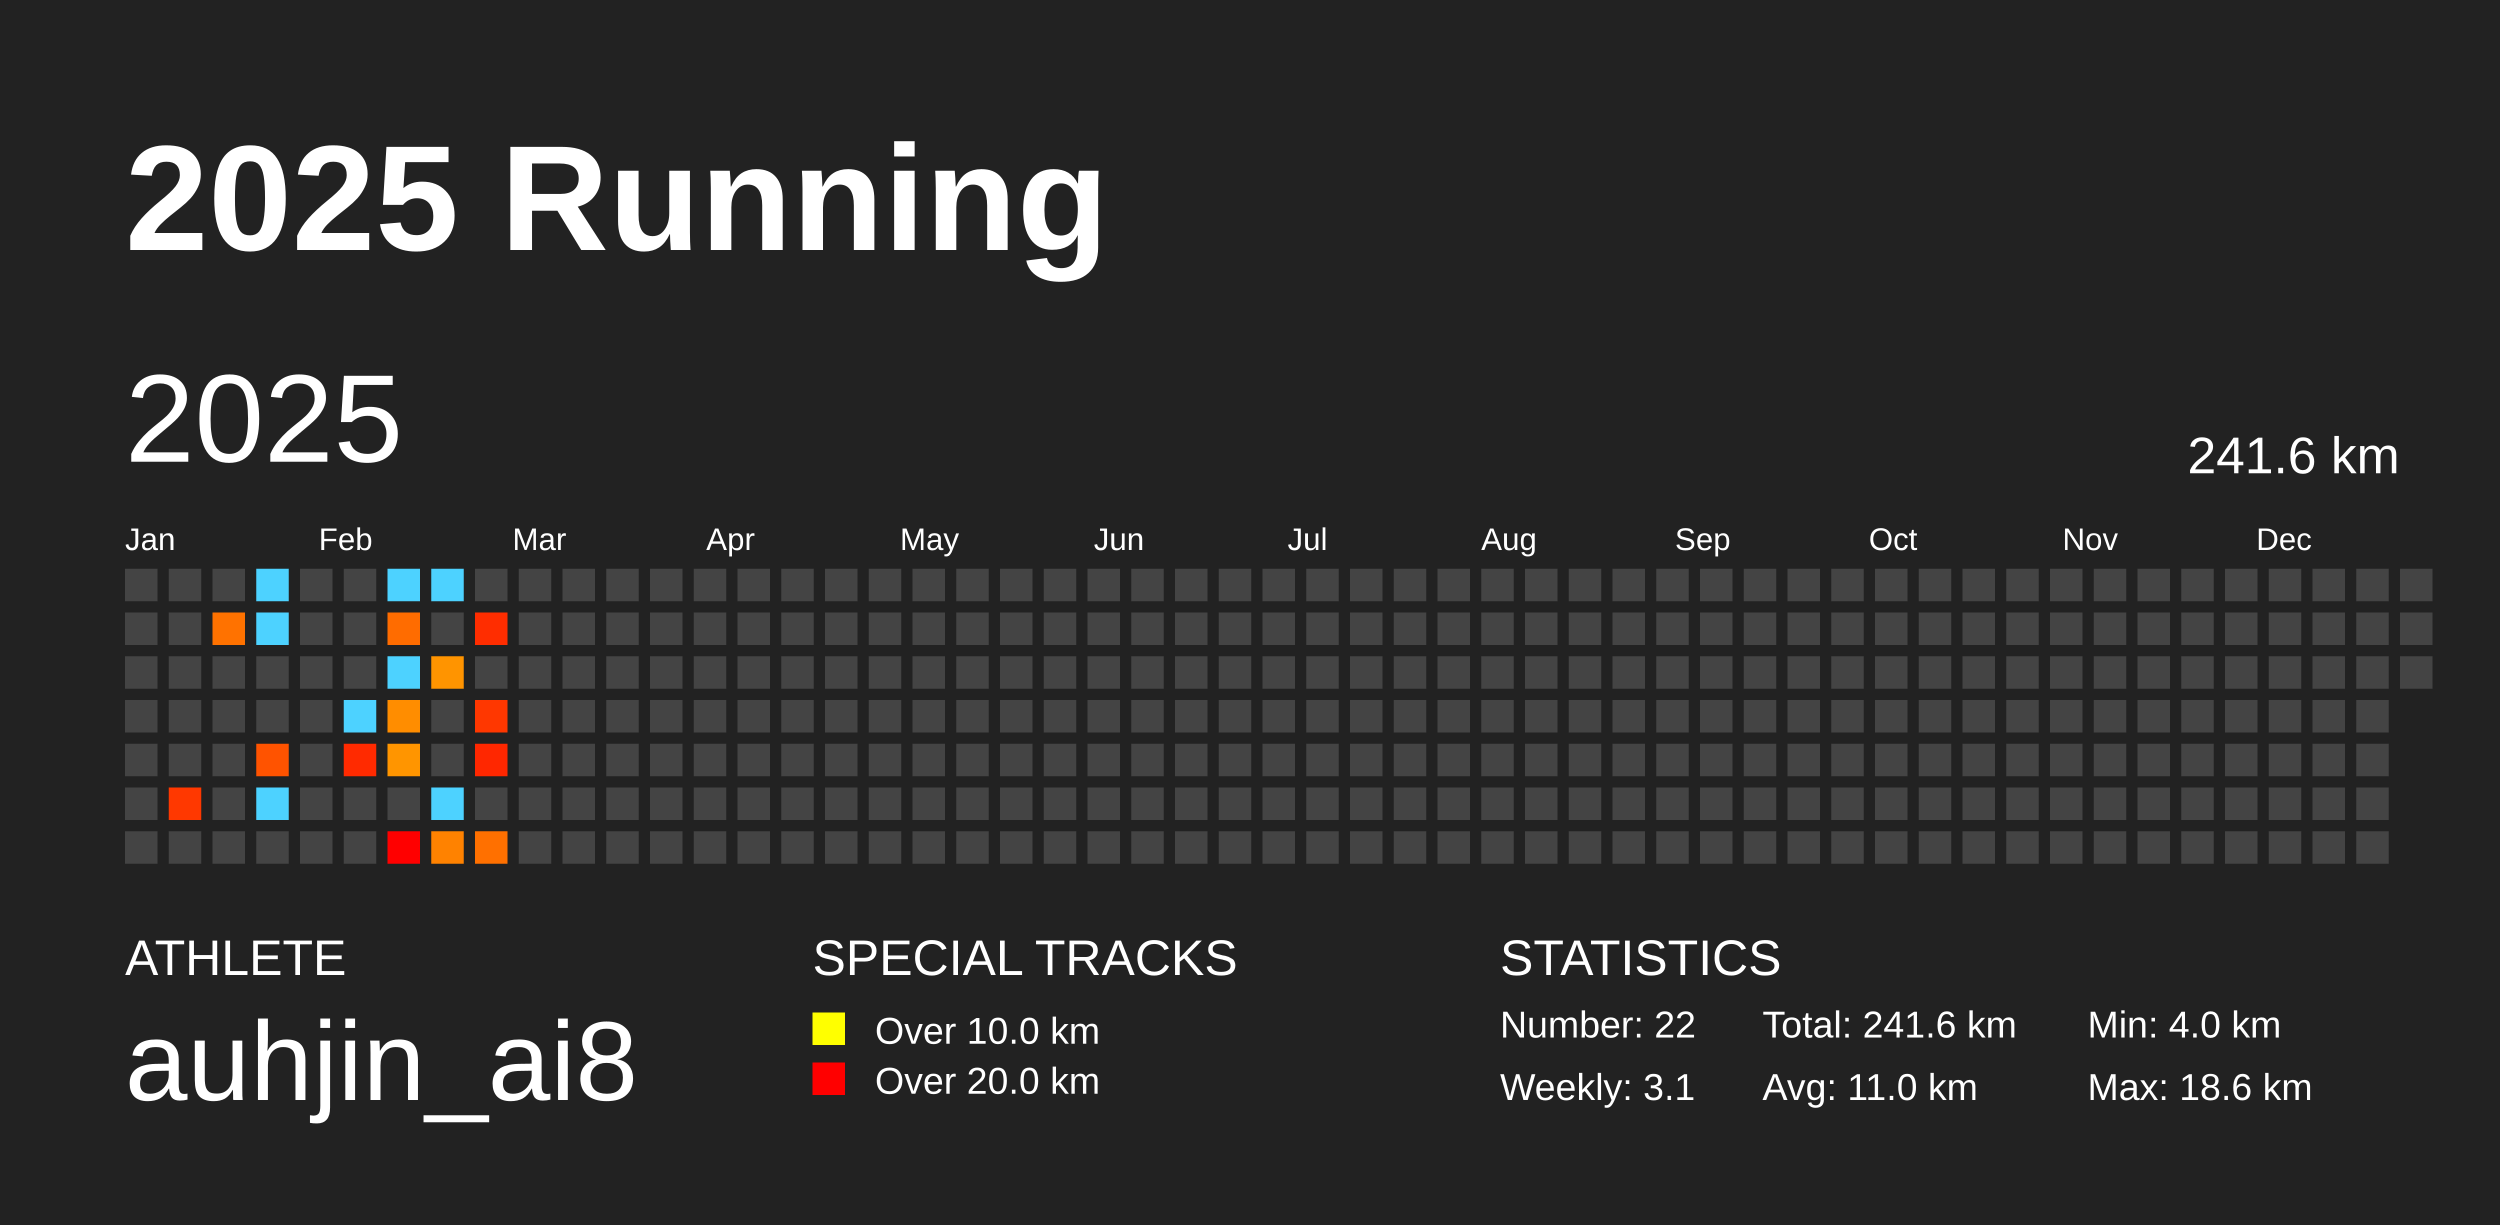
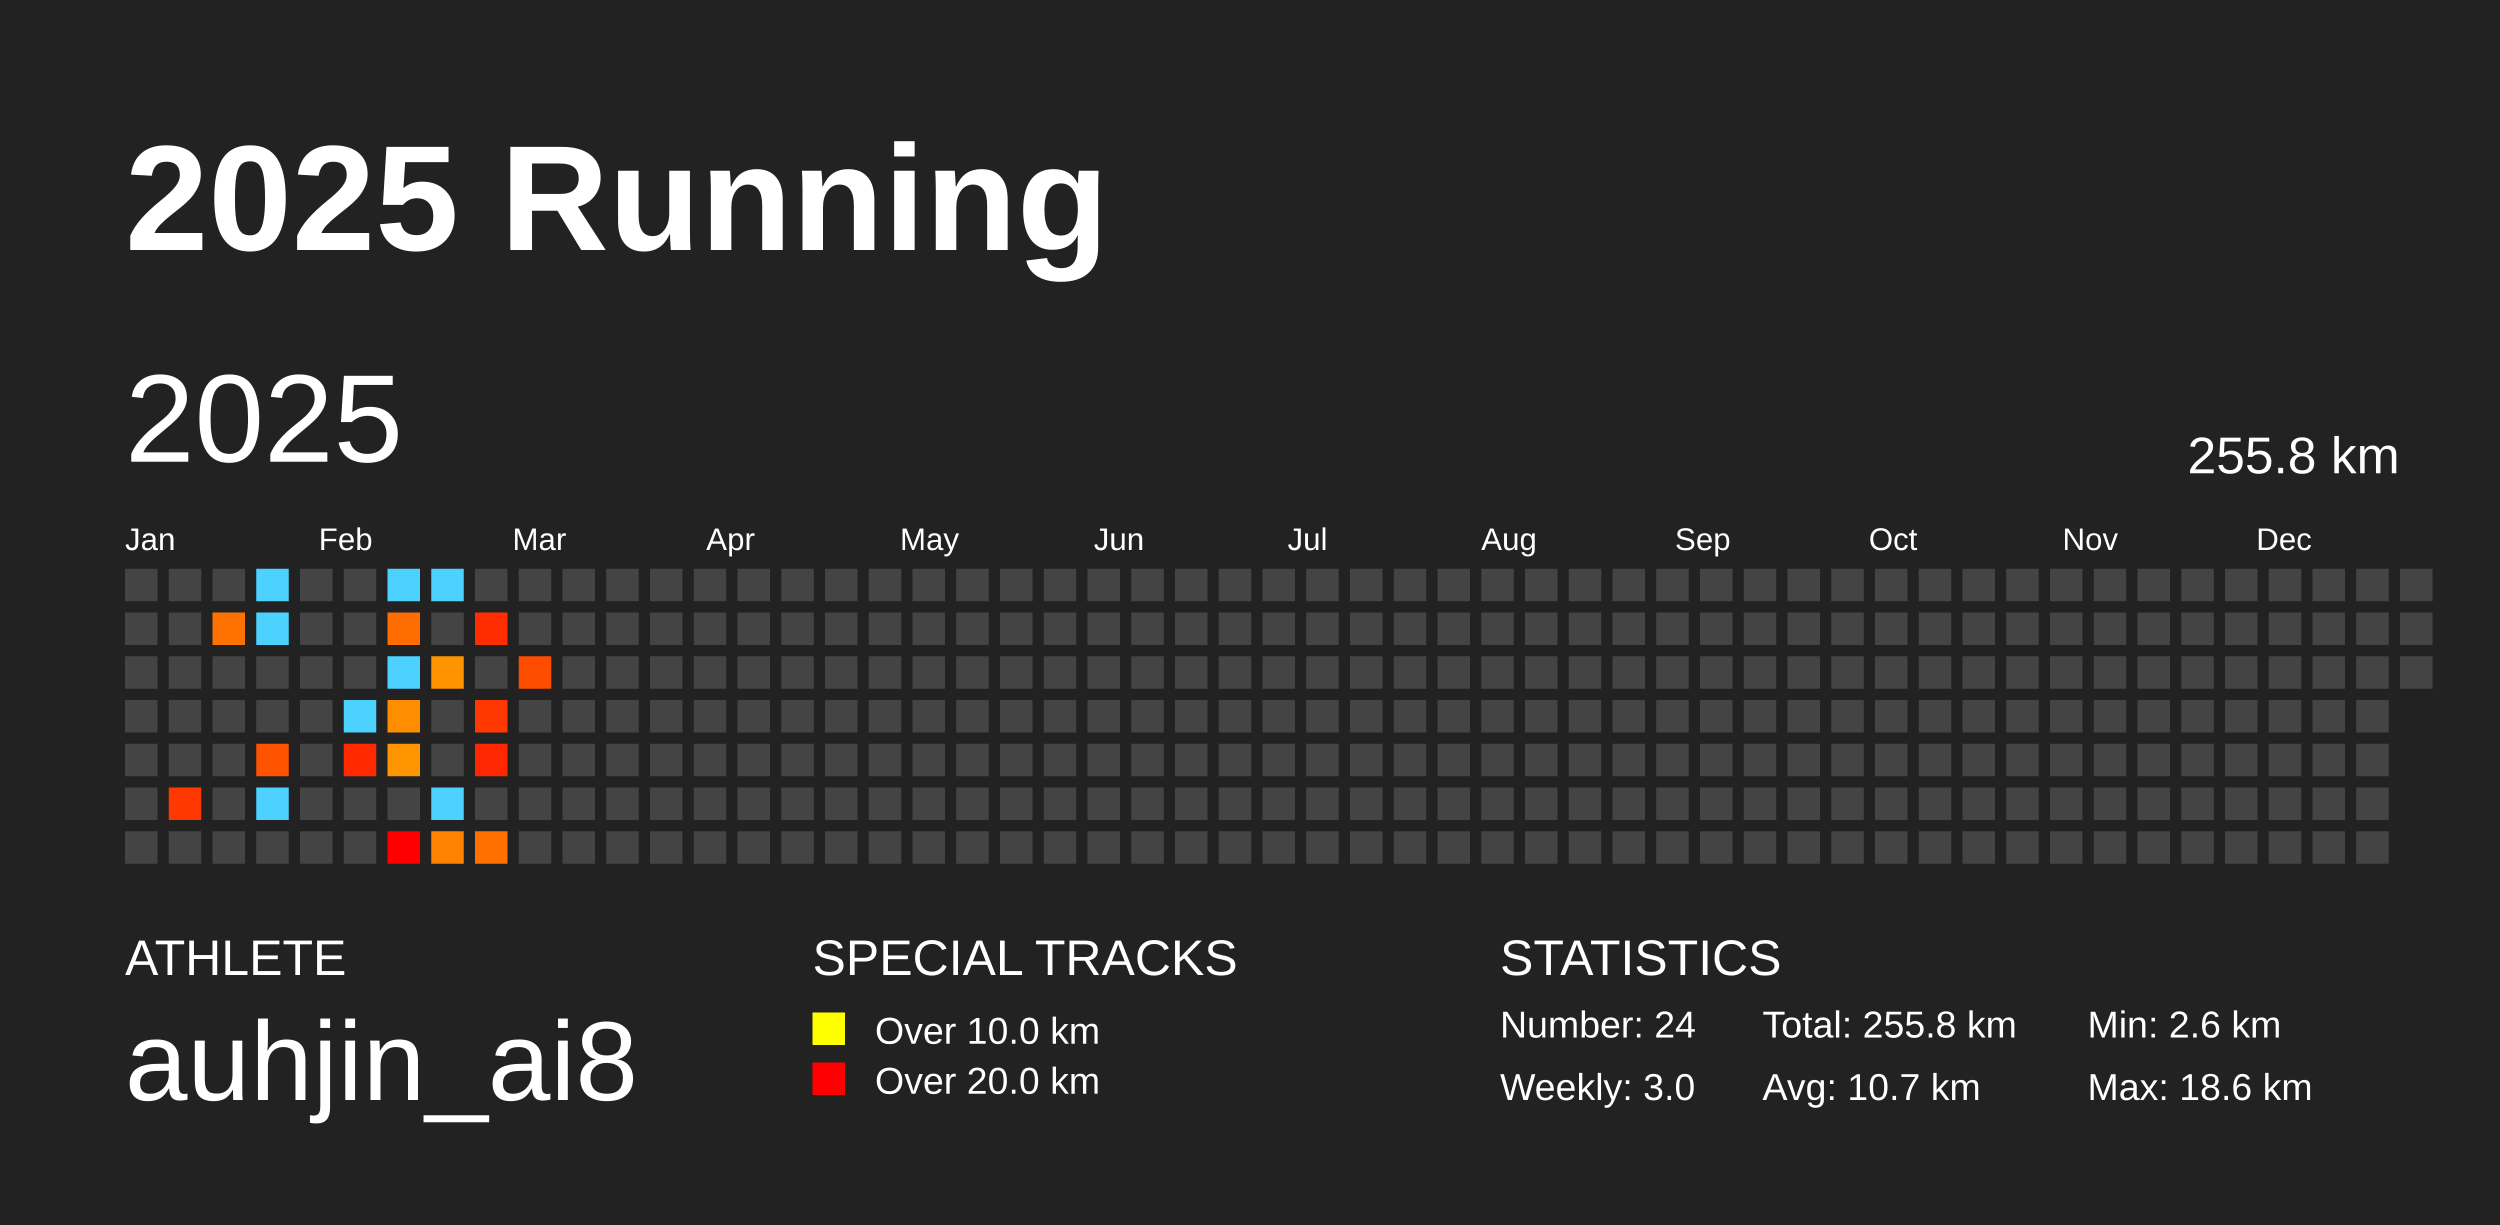
<svg xmlns="http://www.w3.org/2000/svg" baseProfile="full" height="98mm" version="1.1" viewBox="0,0,200,98" width="200mm">
  <defs />
  <rect fill="#222222" height="98" width="200" x="0" y="0" />
  <text fill="#FFFFFF" style="font-size:12px; font-family:Arial; font-weight:bold;" x="10" y="20">2025 Running</text>
  <text fill="#FFFFFF" style="font-size:4px; font-family:Arial" x="10" y="78">ATHLETE</text>
  <text fill="#FFFFFF" style="font-size:9px; font-family:Arial" x="10" y="88">auhjin_ai8</text>
  <text fill="#FFFFFF" style="font-size:4px; font-family:Arial" x="65" y="78">SPECIAL TRACKS</text>
  <rect fill="yellow" height="2.6" width="2.6" x="65" y="81" />
  <text fill="#FFFFFF" style="font-size:3px; font-family:Arial" x="70" y="83.5">Over 10.0 km</text>
  <rect fill="red" height="2.6" width="2.6" x="65" y="85" />
  <text fill="#FFFFFF" style="font-size:3px; font-family:Arial" x="70" y="87.5">Over 20.0 km</text>
  <text fill="#FFFFFF" style="font-size:4px; font-family:Arial" x="120" y="78">STATISTICS</text>
-   <text fill="#FFFFFF" style="font-size:3px; font-family:Arial" x="120" y="83">Number: 22</text>
-   <text fill="#FFFFFF" style="font-size:3px; font-family:Arial" x="120" y="88">Weekly: 3.1</text>
-   <text fill="#FFFFFF" style="font-size:3px; font-family:Arial" x="141" y="83">Total: 241.6 km</text>
-   <text fill="#FFFFFF" style="font-size:3px; font-family:Arial" x="141" y="88">Avg: 11.0 km</text>
-   <text fill="#FFFFFF" style="font-size:3px; font-family:Arial" x="167" y="83">Min: 4.0 km</text>
+   <text fill="#FFFFFF" style="font-size:3px; font-family:Arial" x="120" y="83">Number: 24</text>
+   <text fill="#FFFFFF" style="font-size:3px; font-family:Arial" x="120" y="88">Weekly: 3.0</text>
+   <text fill="#FFFFFF" style="font-size:3px; font-family:Arial" x="141" y="83">Total: 255.8 km</text>
+   <text fill="#FFFFFF" style="font-size:3px; font-family:Arial" x="141" y="88">Avg: 10.7 km</text>
+   <text fill="#FFFFFF" style="font-size:3px; font-family:Arial" x="167" y="83">Min: 2.6 km</text>
  <text fill="#FFFFFF" style="font-size:3px; font-family:Arial" x="167" y="88">Max: 18.6 km</text>
  <text dominant-baseline="hanging" fill="#FFFFFF" style="font-size:10.0px; font-family:Arial;" x="10" y="30">2025</text>
-   <text dominant-baseline="hanging" fill="#FFFFFF" style="font-size:4.125px; font-family:Arial;" x="175" y="35">241.6 km</text>
+   <text dominant-baseline="hanging" fill="#FFFFFF" style="font-size:4.125px; font-family:Arial;" x="175" y="35">255.8 km</text>
  <text fill="#FFFFFF" style="font-size:2.5px; font-family:Arial" x="10.0" y="44">Jan</text>
  <text fill="#FFFFFF" style="font-size:2.5px; font-family:Arial" x="25.5" y="44">Feb</text>
  <text fill="#FFFFFF" style="font-size:2.5px; font-family:Arial" x="41.0" y="44">Mar</text>
  <text fill="#FFFFFF" style="font-size:2.5px; font-family:Arial" x="56.5" y="44">Apr</text>
  <text fill="#FFFFFF" style="font-size:2.5px; font-family:Arial" x="72.0" y="44">May</text>
  <text fill="#FFFFFF" style="font-size:2.5px; font-family:Arial" x="87.5" y="44">Jun</text>
  <text fill="#FFFFFF" style="font-size:2.5px; font-family:Arial" x="103.0" y="44">Jul</text>
  <text fill="#FFFFFF" style="font-size:2.5px; font-family:Arial" x="118.5" y="44">Aug</text>
  <text fill="#FFFFFF" style="font-size:2.5px; font-family:Arial" x="134.0" y="44">Sep</text>
  <text fill="#FFFFFF" style="font-size:2.5px; font-family:Arial" x="149.5" y="44">Oct</text>
  <text fill="#FFFFFF" style="font-size:2.5px; font-family:Arial" x="165.0" y="44">Nov</text>
  <text fill="#FFFFFF" style="font-size:2.5px; font-family:Arial" x="180.5" y="44">Dec</text>
  <rect fill="#444444" height="2.6" width="2.6" x="10.0" y="45.5" />
  <rect fill="#444444" height="2.6" width="2.6" x="10.0" y="49.0" />
  <rect fill="#444444" height="2.6" width="2.6" x="10.0" y="52.5" />
  <rect fill="#444444" height="2.6" width="2.6" x="10.0" y="56.0" />
  <rect fill="#444444" height="2.6" width="2.6" x="10.0" y="59.5" />
  <rect fill="#444444" height="2.6" width="2.6" x="10.0" y="63.0" />
  <rect fill="#444444" height="2.6" width="2.6" x="10.0" y="66.5" />
  <rect fill="#444444" height="2.6" width="2.6" x="13.5" y="45.5" />
  <rect fill="#444444" height="2.6" width="2.6" x="13.5" y="49.0" />
  <rect fill="#444444" height="2.6" width="2.6" x="13.5" y="52.5" />
  <rect fill="#444444" height="2.6" width="2.6" x="13.5" y="56.0" />
  <rect fill="#444444" height="2.6" width="2.6" x="13.5" y="59.5" />
  <rect fill="#ff3800" height="2.6" width="2.6" x="13.5" y="63.0" />
  <rect fill="#444444" height="2.6" width="2.6" x="13.5" y="66.5" />
  <rect fill="#444444" height="2.6" width="2.6" x="17.0" y="45.5" />
  <rect fill="#ff7200" height="2.6" width="2.6" x="17.0" y="49.0" />
  <rect fill="#444444" height="2.6" width="2.6" x="17.0" y="52.5" />
  <rect fill="#444444" height="2.6" width="2.6" x="17.0" y="56.0" />
  <rect fill="#444444" height="2.6" width="2.6" x="17.0" y="59.5" />
  <rect fill="#444444" height="2.6" width="2.6" x="17.0" y="63.0" />
  <rect fill="#444444" height="2.6" width="2.6" x="17.0" y="66.5" />
  <rect fill="#4dd2ff" height="2.6" width="2.6" x="20.5" y="45.5" />
  <rect fill="#4dd2ff" height="2.6" width="2.6" x="20.5" y="49.0" />
  <rect fill="#444444" height="2.6" width="2.6" x="20.5" y="52.5" />
  <rect fill="#444444" height="2.6" width="2.6" x="20.5" y="56.0" />
  <rect fill="#ff5300" height="2.6" width="2.6" x="20.5" y="59.5" />
  <rect fill="#4dd2ff" height="2.6" width="2.6" x="20.5" y="63.0" />
  <rect fill="#444444" height="2.6" width="2.6" x="20.5" y="66.5" />
  <rect fill="#444444" height="2.6" width="2.6" x="24.0" y="45.5" />
  <rect fill="#444444" height="2.6" width="2.6" x="24.0" y="49.0" />
  <rect fill="#444444" height="2.6" width="2.6" x="24.0" y="52.5" />
  <rect fill="#444444" height="2.6" width="2.6" x="24.0" y="56.0" />
  <rect fill="#444444" height="2.6" width="2.6" x="24.0" y="59.5" />
  <rect fill="#444444" height="2.6" width="2.6" x="24.0" y="63.0" />
  <rect fill="#444444" height="2.6" width="2.6" x="24.0" y="66.5" />
  <rect fill="#444444" height="2.6" width="2.6" x="27.5" y="45.5" />
  <rect fill="#444444" height="2.6" width="2.6" x="27.5" y="49.0" />
  <rect fill="#444444" height="2.6" width="2.6" x="27.5" y="52.5" />
  <rect fill="#4dd2ff" height="2.6" width="2.6" x="27.5" y="56.0" />
  <rect fill="#ff2a00" height="2.6" width="2.6" x="27.5" y="59.5" />
  <rect fill="#444444" height="2.6" width="2.6" x="27.5" y="63.0" />
  <rect fill="#444444" height="2.6" width="2.6" x="27.5" y="66.5" />
  <rect fill="#4dd2ff" height="2.6" width="2.6" x="31.0" y="45.5" />
  <rect fill="#ff6c00" height="2.6" width="2.6" x="31.0" y="49.0" />
  <rect fill="#4dd2ff" height="2.6" width="2.6" x="31.0" y="52.5" />
  <rect fill="#ff8d00" height="2.6" width="2.6" x="31.0" y="56.0" />
  <rect fill="#ff9500" height="2.6" width="2.6" x="31.0" y="59.5" />
  <rect fill="#444444" height="2.6" width="2.6" x="31.0" y="63.0" />
  <rect fill="#ff0000" height="2.6" width="2.6" x="31.0" y="66.5" />
  <rect fill="#4dd2ff" height="2.6" width="2.6" x="34.5" y="45.5" />
  <rect fill="#444444" height="2.6" width="2.6" x="34.5" y="49.0" />
  <rect fill="#ff9400" height="2.6" width="2.6" x="34.5" y="52.5" />
  <rect fill="#444444" height="2.6" width="2.6" x="34.5" y="56.0" />
  <rect fill="#444444" height="2.6" width="2.6" x="34.5" y="59.5" />
  <rect fill="#4dd2ff" height="2.6" width="2.6" x="34.5" y="63.0" />
  <rect fill="#ff8200" height="2.6" width="2.6" x="34.5" y="66.5" />
  <rect fill="#444444" height="2.6" width="2.6" x="38.0" y="45.5" />
  <rect fill="#ff2d00" height="2.6" width="2.6" x="38.0" y="49.0" />
  <rect fill="#444444" height="2.6" width="2.6" x="38.0" y="52.5" />
  <rect fill="#ff3700" height="2.6" width="2.6" x="38.0" y="56.0" />
  <rect fill="#ff2700" height="2.6" width="2.6" x="38.0" y="59.5" />
  <rect fill="#444444" height="2.6" width="2.6" x="38.0" y="63.0" />
  <rect fill="#ff7000" height="2.6" width="2.6" x="38.0" y="66.5" />
  <rect fill="#444444" height="2.6" width="2.6" x="41.5" y="45.5" />
  <rect fill="#444444" height="2.6" width="2.6" x="41.5" y="49.0" />
-   <rect fill="#444444" height="2.6" width="2.6" x="41.5" y="52.5" />
+   <rect fill="#ff4d00" height="2.6" width="2.6" x="41.5" y="52.5" />
  <rect fill="#444444" height="2.6" width="2.6" x="41.5" y="56.0" />
  <rect fill="#444444" height="2.6" width="2.6" x="41.5" y="59.5" />
  <rect fill="#444444" height="2.6" width="2.6" x="41.5" y="63.0" />
  <rect fill="#444444" height="2.6" width="2.6" x="41.5" y="66.5" />
  <rect fill="#444444" height="2.6" width="2.6" x="45.0" y="45.5" />
  <rect fill="#444444" height="2.6" width="2.6" x="45.0" y="49.0" />
  <rect fill="#444444" height="2.6" width="2.6" x="45.0" y="52.5" />
  <rect fill="#444444" height="2.6" width="2.6" x="45.0" y="56.0" />
  <rect fill="#444444" height="2.6" width="2.6" x="45.0" y="59.5" />
  <rect fill="#444444" height="2.6" width="2.6" x="45.0" y="63.0" />
  <rect fill="#444444" height="2.6" width="2.6" x="45.0" y="66.5" />
  <rect fill="#444444" height="2.6" width="2.6" x="48.5" y="45.5" />
  <rect fill="#444444" height="2.6" width="2.6" x="48.5" y="49.0" />
  <rect fill="#444444" height="2.6" width="2.6" x="48.5" y="52.5" />
  <rect fill="#444444" height="2.6" width="2.6" x="48.5" y="56.0" />
  <rect fill="#444444" height="2.6" width="2.6" x="48.5" y="59.5" />
  <rect fill="#444444" height="2.6" width="2.6" x="48.5" y="63.0" />
  <rect fill="#444444" height="2.6" width="2.6" x="48.5" y="66.5" />
  <rect fill="#444444" height="2.6" width="2.6" x="52.0" y="45.5" />
  <rect fill="#444444" height="2.6" width="2.6" x="52.0" y="49.0" />
  <rect fill="#444444" height="2.6" width="2.6" x="52.0" y="52.5" />
  <rect fill="#444444" height="2.6" width="2.6" x="52.0" y="56.0" />
  <rect fill="#444444" height="2.6" width="2.6" x="52.0" y="59.5" />
  <rect fill="#444444" height="2.6" width="2.6" x="52.0" y="63.0" />
  <rect fill="#444444" height="2.6" width="2.6" x="52.0" y="66.5" />
  <rect fill="#444444" height="2.6" width="2.6" x="55.5" y="45.5" />
  <rect fill="#444444" height="2.6" width="2.6" x="55.5" y="49.0" />
  <rect fill="#444444" height="2.6" width="2.6" x="55.5" y="52.5" />
  <rect fill="#444444" height="2.6" width="2.6" x="55.5" y="56.0" />
  <rect fill="#444444" height="2.6" width="2.6" x="55.5" y="59.5" />
  <rect fill="#444444" height="2.6" width="2.6" x="55.5" y="63.0" />
  <rect fill="#444444" height="2.6" width="2.6" x="55.5" y="66.5" />
  <rect fill="#444444" height="2.6" width="2.6" x="59.0" y="45.5" />
  <rect fill="#444444" height="2.6" width="2.6" x="59.0" y="49.0" />
  <rect fill="#444444" height="2.6" width="2.6" x="59.0" y="52.5" />
  <rect fill="#444444" height="2.6" width="2.6" x="59.0" y="56.0" />
  <rect fill="#444444" height="2.6" width="2.6" x="59.0" y="59.5" />
  <rect fill="#444444" height="2.6" width="2.6" x="59.0" y="63.0" />
  <rect fill="#444444" height="2.6" width="2.6" x="59.0" y="66.5" />
  <rect fill="#444444" height="2.6" width="2.6" x="62.5" y="45.5" />
  <rect fill="#444444" height="2.6" width="2.6" x="62.5" y="49.0" />
  <rect fill="#444444" height="2.6" width="2.6" x="62.5" y="52.5" />
  <rect fill="#444444" height="2.6" width="2.6" x="62.5" y="56.0" />
  <rect fill="#444444" height="2.6" width="2.6" x="62.5" y="59.5" />
  <rect fill="#444444" height="2.6" width="2.6" x="62.5" y="63.0" />
  <rect fill="#444444" height="2.6" width="2.6" x="62.5" y="66.5" />
  <rect fill="#444444" height="2.6" width="2.6" x="66.0" y="45.5" />
  <rect fill="#444444" height="2.6" width="2.6" x="66.0" y="49.0" />
  <rect fill="#444444" height="2.6" width="2.6" x="66.0" y="52.5" />
  <rect fill="#444444" height="2.6" width="2.6" x="66.0" y="56.0" />
  <rect fill="#444444" height="2.6" width="2.6" x="66.0" y="59.5" />
  <rect fill="#444444" height="2.6" width="2.6" x="66.0" y="63.0" />
  <rect fill="#444444" height="2.6" width="2.6" x="66.0" y="66.5" />
  <rect fill="#444444" height="2.6" width="2.6" x="69.5" y="45.5" />
  <rect fill="#444444" height="2.6" width="2.6" x="69.5" y="49.0" />
  <rect fill="#444444" height="2.6" width="2.6" x="69.5" y="52.5" />
  <rect fill="#444444" height="2.6" width="2.6" x="69.5" y="56.0" />
  <rect fill="#444444" height="2.6" width="2.6" x="69.5" y="59.5" />
  <rect fill="#444444" height="2.6" width="2.6" x="69.5" y="63.0" />
  <rect fill="#444444" height="2.6" width="2.6" x="69.5" y="66.5" />
  <rect fill="#444444" height="2.6" width="2.6" x="73.0" y="45.5" />
  <rect fill="#444444" height="2.6" width="2.6" x="73.0" y="49.0" />
  <rect fill="#444444" height="2.6" width="2.6" x="73.0" y="52.5" />
  <rect fill="#444444" height="2.6" width="2.6" x="73.0" y="56.0" />
  <rect fill="#444444" height="2.6" width="2.6" x="73.0" y="59.5" />
  <rect fill="#444444" height="2.6" width="2.6" x="73.0" y="63.0" />
  <rect fill="#444444" height="2.6" width="2.6" x="73.0" y="66.5" />
  <rect fill="#444444" height="2.6" width="2.6" x="76.5" y="45.5" />
  <rect fill="#444444" height="2.6" width="2.6" x="76.5" y="49.0" />
  <rect fill="#444444" height="2.6" width="2.6" x="76.5" y="52.5" />
  <rect fill="#444444" height="2.6" width="2.6" x="76.5" y="56.0" />
  <rect fill="#444444" height="2.6" width="2.6" x="76.5" y="59.5" />
  <rect fill="#444444" height="2.6" width="2.6" x="76.5" y="63.0" />
  <rect fill="#444444" height="2.6" width="2.6" x="76.5" y="66.5" />
  <rect fill="#444444" height="2.6" width="2.6" x="80.0" y="45.5" />
  <rect fill="#444444" height="2.6" width="2.6" x="80.0" y="49.0" />
  <rect fill="#444444" height="2.6" width="2.6" x="80.0" y="52.5" />
  <rect fill="#444444" height="2.6" width="2.6" x="80.0" y="56.0" />
  <rect fill="#444444" height="2.6" width="2.6" x="80.0" y="59.5" />
  <rect fill="#444444" height="2.6" width="2.6" x="80.0" y="63.0" />
  <rect fill="#444444" height="2.6" width="2.6" x="80.0" y="66.5" />
  <rect fill="#444444" height="2.6" width="2.6" x="83.5" y="45.5" />
  <rect fill="#444444" height="2.6" width="2.6" x="83.5" y="49.0" />
  <rect fill="#444444" height="2.6" width="2.6" x="83.5" y="52.5" />
  <rect fill="#444444" height="2.6" width="2.6" x="83.5" y="56.0" />
  <rect fill="#444444" height="2.6" width="2.6" x="83.5" y="59.5" />
  <rect fill="#444444" height="2.6" width="2.6" x="83.5" y="63.0" />
  <rect fill="#444444" height="2.6" width="2.6" x="83.5" y="66.5" />
  <rect fill="#444444" height="2.6" width="2.6" x="87.0" y="45.5" />
  <rect fill="#444444" height="2.6" width="2.6" x="87.0" y="49.0" />
  <rect fill="#444444" height="2.6" width="2.6" x="87.0" y="52.5" />
  <rect fill="#444444" height="2.6" width="2.6" x="87.0" y="56.0" />
  <rect fill="#444444" height="2.6" width="2.6" x="87.0" y="59.5" />
  <rect fill="#444444" height="2.6" width="2.6" x="87.0" y="63.0" />
  <rect fill="#444444" height="2.6" width="2.6" x="87.0" y="66.5" />
  <rect fill="#444444" height="2.6" width="2.6" x="90.5" y="45.5" />
  <rect fill="#444444" height="2.6" width="2.6" x="90.5" y="49.0" />
  <rect fill="#444444" height="2.6" width="2.6" x="90.5" y="52.5" />
  <rect fill="#444444" height="2.6" width="2.6" x="90.5" y="56.0" />
  <rect fill="#444444" height="2.6" width="2.6" x="90.5" y="59.5" />
  <rect fill="#444444" height="2.6" width="2.6" x="90.5" y="63.0" />
  <rect fill="#444444" height="2.6" width="2.6" x="90.5" y="66.5" />
  <rect fill="#444444" height="2.6" width="2.6" x="94.0" y="45.5" />
  <rect fill="#444444" height="2.6" width="2.6" x="94.0" y="49.0" />
  <rect fill="#444444" height="2.6" width="2.6" x="94.0" y="52.5" />
  <rect fill="#444444" height="2.6" width="2.6" x="94.0" y="56.0" />
  <rect fill="#444444" height="2.6" width="2.6" x="94.0" y="59.5" />
  <rect fill="#444444" height="2.6" width="2.6" x="94.0" y="63.0" />
  <rect fill="#444444" height="2.6" width="2.6" x="94.0" y="66.5" />
  <rect fill="#444444" height="2.6" width="2.6" x="97.5" y="45.5" />
  <rect fill="#444444" height="2.6" width="2.6" x="97.5" y="49.0" />
  <rect fill="#444444" height="2.6" width="2.6" x="97.5" y="52.5" />
  <rect fill="#444444" height="2.6" width="2.6" x="97.5" y="56.0" />
  <rect fill="#444444" height="2.6" width="2.6" x="97.5" y="59.5" />
  <rect fill="#444444" height="2.6" width="2.6" x="97.5" y="63.0" />
  <rect fill="#444444" height="2.6" width="2.6" x="97.5" y="66.5" />
  <rect fill="#444444" height="2.6" width="2.6" x="101.0" y="45.5" />
  <rect fill="#444444" height="2.6" width="2.6" x="101.0" y="49.0" />
  <rect fill="#444444" height="2.6" width="2.6" x="101.0" y="52.5" />
  <rect fill="#444444" height="2.6" width="2.6" x="101.0" y="56.0" />
  <rect fill="#444444" height="2.6" width="2.6" x="101.0" y="59.5" />
  <rect fill="#444444" height="2.6" width="2.6" x="101.0" y="63.0" />
  <rect fill="#444444" height="2.6" width="2.6" x="101.0" y="66.5" />
  <rect fill="#444444" height="2.6" width="2.6" x="104.5" y="45.5" />
  <rect fill="#444444" height="2.6" width="2.6" x="104.5" y="49.0" />
  <rect fill="#444444" height="2.6" width="2.6" x="104.5" y="52.5" />
  <rect fill="#444444" height="2.6" width="2.6" x="104.5" y="56.0" />
  <rect fill="#444444" height="2.6" width="2.6" x="104.5" y="59.5" />
  <rect fill="#444444" height="2.6" width="2.6" x="104.5" y="63.0" />
  <rect fill="#444444" height="2.6" width="2.6" x="104.5" y="66.5" />
  <rect fill="#444444" height="2.6" width="2.6" x="108.0" y="45.5" />
  <rect fill="#444444" height="2.6" width="2.6" x="108.0" y="49.0" />
  <rect fill="#444444" height="2.6" width="2.6" x="108.0" y="52.5" />
  <rect fill="#444444" height="2.6" width="2.6" x="108.0" y="56.0" />
  <rect fill="#444444" height="2.6" width="2.6" x="108.0" y="59.5" />
  <rect fill="#444444" height="2.6" width="2.6" x="108.0" y="63.0" />
  <rect fill="#444444" height="2.6" width="2.6" x="108.0" y="66.5" />
  <rect fill="#444444" height="2.6" width="2.6" x="111.5" y="45.5" />
  <rect fill="#444444" height="2.6" width="2.6" x="111.5" y="49.0" />
  <rect fill="#444444" height="2.6" width="2.6" x="111.5" y="52.5" />
  <rect fill="#444444" height="2.6" width="2.6" x="111.5" y="56.0" />
  <rect fill="#444444" height="2.6" width="2.6" x="111.5" y="59.5" />
  <rect fill="#444444" height="2.6" width="2.6" x="111.5" y="63.0" />
  <rect fill="#444444" height="2.6" width="2.6" x="111.5" y="66.5" />
  <rect fill="#444444" height="2.6" width="2.6" x="115.0" y="45.5" />
  <rect fill="#444444" height="2.6" width="2.6" x="115.0" y="49.0" />
  <rect fill="#444444" height="2.6" width="2.6" x="115.0" y="52.5" />
  <rect fill="#444444" height="2.6" width="2.6" x="115.0" y="56.0" />
  <rect fill="#444444" height="2.6" width="2.6" x="115.0" y="59.5" />
  <rect fill="#444444" height="2.6" width="2.6" x="115.0" y="63.0" />
  <rect fill="#444444" height="2.6" width="2.6" x="115.0" y="66.5" />
  <rect fill="#444444" height="2.6" width="2.6" x="118.5" y="45.5" />
  <rect fill="#444444" height="2.6" width="2.6" x="118.5" y="49.0" />
  <rect fill="#444444" height="2.6" width="2.6" x="118.5" y="52.5" />
  <rect fill="#444444" height="2.6" width="2.6" x="118.5" y="56.0" />
  <rect fill="#444444" height="2.6" width="2.6" x="118.5" y="59.5" />
  <rect fill="#444444" height="2.6" width="2.6" x="118.5" y="63.0" />
  <rect fill="#444444" height="2.6" width="2.6" x="118.5" y="66.5" />
  <rect fill="#444444" height="2.6" width="2.6" x="122.0" y="45.5" />
  <rect fill="#444444" height="2.6" width="2.6" x="122.0" y="49.0" />
  <rect fill="#444444" height="2.6" width="2.6" x="122.0" y="52.5" />
  <rect fill="#444444" height="2.6" width="2.6" x="122.0" y="56.0" />
  <rect fill="#444444" height="2.6" width="2.6" x="122.0" y="59.5" />
  <rect fill="#444444" height="2.6" width="2.6" x="122.0" y="63.0" />
  <rect fill="#444444" height="2.6" width="2.6" x="122.0" y="66.5" />
  <rect fill="#444444" height="2.6" width="2.6" x="125.5" y="45.5" />
  <rect fill="#444444" height="2.6" width="2.6" x="125.5" y="49.0" />
  <rect fill="#444444" height="2.6" width="2.6" x="125.5" y="52.5" />
  <rect fill="#444444" height="2.6" width="2.6" x="125.5" y="56.0" />
  <rect fill="#444444" height="2.6" width="2.6" x="125.5" y="59.5" />
  <rect fill="#444444" height="2.6" width="2.6" x="125.5" y="63.0" />
  <rect fill="#444444" height="2.6" width="2.6" x="125.5" y="66.5" />
  <rect fill="#444444" height="2.6" width="2.6" x="129.0" y="45.5" />
  <rect fill="#444444" height="2.6" width="2.6" x="129.0" y="49.0" />
  <rect fill="#444444" height="2.6" width="2.6" x="129.0" y="52.5" />
  <rect fill="#444444" height="2.6" width="2.6" x="129.0" y="56.0" />
  <rect fill="#444444" height="2.6" width="2.6" x="129.0" y="59.5" />
  <rect fill="#444444" height="2.6" width="2.6" x="129.0" y="63.0" />
  <rect fill="#444444" height="2.6" width="2.6" x="129.0" y="66.5" />
  <rect fill="#444444" height="2.6" width="2.6" x="132.5" y="45.5" />
  <rect fill="#444444" height="2.6" width="2.6" x="132.5" y="49.0" />
  <rect fill="#444444" height="2.6" width="2.6" x="132.5" y="52.5" />
  <rect fill="#444444" height="2.6" width="2.6" x="132.5" y="56.0" />
  <rect fill="#444444" height="2.6" width="2.6" x="132.5" y="59.5" />
  <rect fill="#444444" height="2.6" width="2.6" x="132.5" y="63.0" />
  <rect fill="#444444" height="2.6" width="2.6" x="132.5" y="66.5" />
  <rect fill="#444444" height="2.6" width="2.6" x="136.0" y="45.5" />
  <rect fill="#444444" height="2.6" width="2.6" x="136.0" y="49.0" />
  <rect fill="#444444" height="2.6" width="2.6" x="136.0" y="52.5" />
  <rect fill="#444444" height="2.6" width="2.6" x="136.0" y="56.0" />
  <rect fill="#444444" height="2.6" width="2.6" x="136.0" y="59.5" />
  <rect fill="#444444" height="2.6" width="2.6" x="136.0" y="63.0" />
  <rect fill="#444444" height="2.6" width="2.6" x="136.0" y="66.5" />
  <rect fill="#444444" height="2.6" width="2.6" x="139.5" y="45.5" />
  <rect fill="#444444" height="2.6" width="2.6" x="139.5" y="49.0" />
  <rect fill="#444444" height="2.6" width="2.6" x="139.5" y="52.5" />
  <rect fill="#444444" height="2.6" width="2.6" x="139.5" y="56.0" />
  <rect fill="#444444" height="2.6" width="2.6" x="139.5" y="59.5" />
  <rect fill="#444444" height="2.6" width="2.6" x="139.5" y="63.0" />
  <rect fill="#444444" height="2.6" width="2.6" x="139.5" y="66.5" />
  <rect fill="#444444" height="2.6" width="2.6" x="143.0" y="45.5" />
  <rect fill="#444444" height="2.6" width="2.6" x="143.0" y="49.0" />
  <rect fill="#444444" height="2.6" width="2.6" x="143.0" y="52.5" />
  <rect fill="#444444" height="2.6" width="2.6" x="143.0" y="56.0" />
  <rect fill="#444444" height="2.6" width="2.6" x="143.0" y="59.5" />
  <rect fill="#444444" height="2.6" width="2.6" x="143.0" y="63.0" />
  <rect fill="#444444" height="2.6" width="2.6" x="143.0" y="66.5" />
  <rect fill="#444444" height="2.6" width="2.6" x="146.5" y="45.5" />
  <rect fill="#444444" height="2.6" width="2.6" x="146.5" y="49.0" />
  <rect fill="#444444" height="2.6" width="2.6" x="146.5" y="52.5" />
  <rect fill="#444444" height="2.6" width="2.6" x="146.5" y="56.0" />
  <rect fill="#444444" height="2.6" width="2.6" x="146.5" y="59.5" />
  <rect fill="#444444" height="2.6" width="2.6" x="146.5" y="63.0" />
  <rect fill="#444444" height="2.6" width="2.6" x="146.5" y="66.5" />
  <rect fill="#444444" height="2.6" width="2.6" x="150.0" y="45.5" />
  <rect fill="#444444" height="2.6" width="2.6" x="150.0" y="49.0" />
  <rect fill="#444444" height="2.6" width="2.6" x="150.0" y="52.5" />
  <rect fill="#444444" height="2.6" width="2.6" x="150.0" y="56.0" />
  <rect fill="#444444" height="2.6" width="2.6" x="150.0" y="59.5" />
  <rect fill="#444444" height="2.6" width="2.6" x="150.0" y="63.0" />
  <rect fill="#444444" height="2.6" width="2.6" x="150.0" y="66.5" />
  <rect fill="#444444" height="2.6" width="2.6" x="153.5" y="45.5" />
  <rect fill="#444444" height="2.6" width="2.6" x="153.5" y="49.0" />
  <rect fill="#444444" height="2.6" width="2.6" x="153.5" y="52.5" />
  <rect fill="#444444" height="2.6" width="2.6" x="153.5" y="56.0" />
  <rect fill="#444444" height="2.6" width="2.6" x="153.5" y="59.5" />
  <rect fill="#444444" height="2.6" width="2.6" x="153.5" y="63.0" />
  <rect fill="#444444" height="2.6" width="2.6" x="153.5" y="66.5" />
  <rect fill="#444444" height="2.6" width="2.6" x="157.0" y="45.5" />
  <rect fill="#444444" height="2.6" width="2.6" x="157.0" y="49.0" />
  <rect fill="#444444" height="2.6" width="2.6" x="157.0" y="52.5" />
  <rect fill="#444444" height="2.6" width="2.6" x="157.0" y="56.0" />
  <rect fill="#444444" height="2.6" width="2.6" x="157.0" y="59.5" />
  <rect fill="#444444" height="2.6" width="2.6" x="157.0" y="63.0" />
  <rect fill="#444444" height="2.6" width="2.6" x="157.0" y="66.5" />
  <rect fill="#444444" height="2.6" width="2.6" x="160.5" y="45.5" />
  <rect fill="#444444" height="2.6" width="2.6" x="160.5" y="49.0" />
  <rect fill="#444444" height="2.6" width="2.6" x="160.5" y="52.5" />
  <rect fill="#444444" height="2.6" width="2.6" x="160.5" y="56.0" />
  <rect fill="#444444" height="2.6" width="2.6" x="160.5" y="59.5" />
  <rect fill="#444444" height="2.6" width="2.6" x="160.5" y="63.0" />
  <rect fill="#444444" height="2.6" width="2.6" x="160.5" y="66.5" />
  <rect fill="#444444" height="2.6" width="2.6" x="164.0" y="45.5" />
  <rect fill="#444444" height="2.6" width="2.6" x="164.0" y="49.0" />
  <rect fill="#444444" height="2.6" width="2.6" x="164.0" y="52.5" />
  <rect fill="#444444" height="2.6" width="2.6" x="164.0" y="56.0" />
  <rect fill="#444444" height="2.6" width="2.6" x="164.0" y="59.5" />
  <rect fill="#444444" height="2.6" width="2.6" x="164.0" y="63.0" />
  <rect fill="#444444" height="2.6" width="2.6" x="164.0" y="66.5" />
  <rect fill="#444444" height="2.6" width="2.6" x="167.5" y="45.5" />
  <rect fill="#444444" height="2.6" width="2.6" x="167.5" y="49.0" />
  <rect fill="#444444" height="2.6" width="2.6" x="167.5" y="52.5" />
  <rect fill="#444444" height="2.6" width="2.6" x="167.5" y="56.0" />
  <rect fill="#444444" height="2.6" width="2.6" x="167.5" y="59.5" />
  <rect fill="#444444" height="2.6" width="2.6" x="167.5" y="63.0" />
  <rect fill="#444444" height="2.6" width="2.6" x="167.5" y="66.5" />
  <rect fill="#444444" height="2.6" width="2.6" x="171.0" y="45.5" />
  <rect fill="#444444" height="2.6" width="2.6" x="171.0" y="49.0" />
  <rect fill="#444444" height="2.6" width="2.6" x="171.0" y="52.5" />
  <rect fill="#444444" height="2.6" width="2.6" x="171.0" y="56.0" />
  <rect fill="#444444" height="2.6" width="2.6" x="171.0" y="59.5" />
  <rect fill="#444444" height="2.6" width="2.6" x="171.0" y="63.0" />
  <rect fill="#444444" height="2.6" width="2.6" x="171.0" y="66.5" />
  <rect fill="#444444" height="2.6" width="2.6" x="174.5" y="45.5" />
  <rect fill="#444444" height="2.6" width="2.6" x="174.5" y="49.0" />
  <rect fill="#444444" height="2.6" width="2.6" x="174.5" y="52.5" />
  <rect fill="#444444" height="2.6" width="2.6" x="174.5" y="56.0" />
  <rect fill="#444444" height="2.6" width="2.6" x="174.5" y="59.5" />
  <rect fill="#444444" height="2.6" width="2.6" x="174.5" y="63.0" />
  <rect fill="#444444" height="2.6" width="2.6" x="174.5" y="66.5" />
  <rect fill="#444444" height="2.6" width="2.6" x="178.0" y="45.5" />
  <rect fill="#444444" height="2.6" width="2.6" x="178.0" y="49.0" />
  <rect fill="#444444" height="2.6" width="2.6" x="178.0" y="52.5" />
  <rect fill="#444444" height="2.6" width="2.6" x="178.0" y="56.0" />
  <rect fill="#444444" height="2.6" width="2.6" x="178.0" y="59.5" />
  <rect fill="#444444" height="2.6" width="2.6" x="178.0" y="63.0" />
  <rect fill="#444444" height="2.6" width="2.6" x="178.0" y="66.5" />
  <rect fill="#444444" height="2.6" width="2.6" x="181.5" y="45.5" />
  <rect fill="#444444" height="2.6" width="2.6" x="181.5" y="49.0" />
  <rect fill="#444444" height="2.6" width="2.6" x="181.5" y="52.5" />
  <rect fill="#444444" height="2.6" width="2.6" x="181.5" y="56.0" />
  <rect fill="#444444" height="2.6" width="2.6" x="181.5" y="59.5" />
  <rect fill="#444444" height="2.6" width="2.6" x="181.5" y="63.0" />
  <rect fill="#444444" height="2.6" width="2.6" x="181.5" y="66.5" />
  <rect fill="#444444" height="2.6" width="2.6" x="185.0" y="45.5" />
  <rect fill="#444444" height="2.6" width="2.6" x="185.0" y="49.0" />
  <rect fill="#444444" height="2.6" width="2.6" x="185.0" y="52.5" />
  <rect fill="#444444" height="2.6" width="2.6" x="185.0" y="56.0" />
  <rect fill="#444444" height="2.6" width="2.6" x="185.0" y="59.5" />
  <rect fill="#444444" height="2.6" width="2.6" x="185.0" y="63.0" />
  <rect fill="#444444" height="2.6" width="2.6" x="185.0" y="66.5" />
  <rect fill="#444444" height="2.6" width="2.6" x="188.5" y="45.5" />
  <rect fill="#444444" height="2.6" width="2.6" x="188.5" y="49.0" />
  <rect fill="#444444" height="2.6" width="2.6" x="188.5" y="52.5" />
  <rect fill="#444444" height="2.6" width="2.6" x="188.5" y="56.0" />
  <rect fill="#444444" height="2.6" width="2.6" x="188.5" y="59.5" />
  <rect fill="#444444" height="2.6" width="2.6" x="188.5" y="63.0" />
  <rect fill="#444444" height="2.6" width="2.6" x="188.5" y="66.5" />
  <rect fill="#444444" height="2.6" width="2.6" x="192.0" y="45.5" />
  <rect fill="#444444" height="2.6" width="2.6" x="192.0" y="49.0" />
  <rect fill="#444444" height="2.6" width="2.6" x="192.0" y="52.5" />
</svg>
